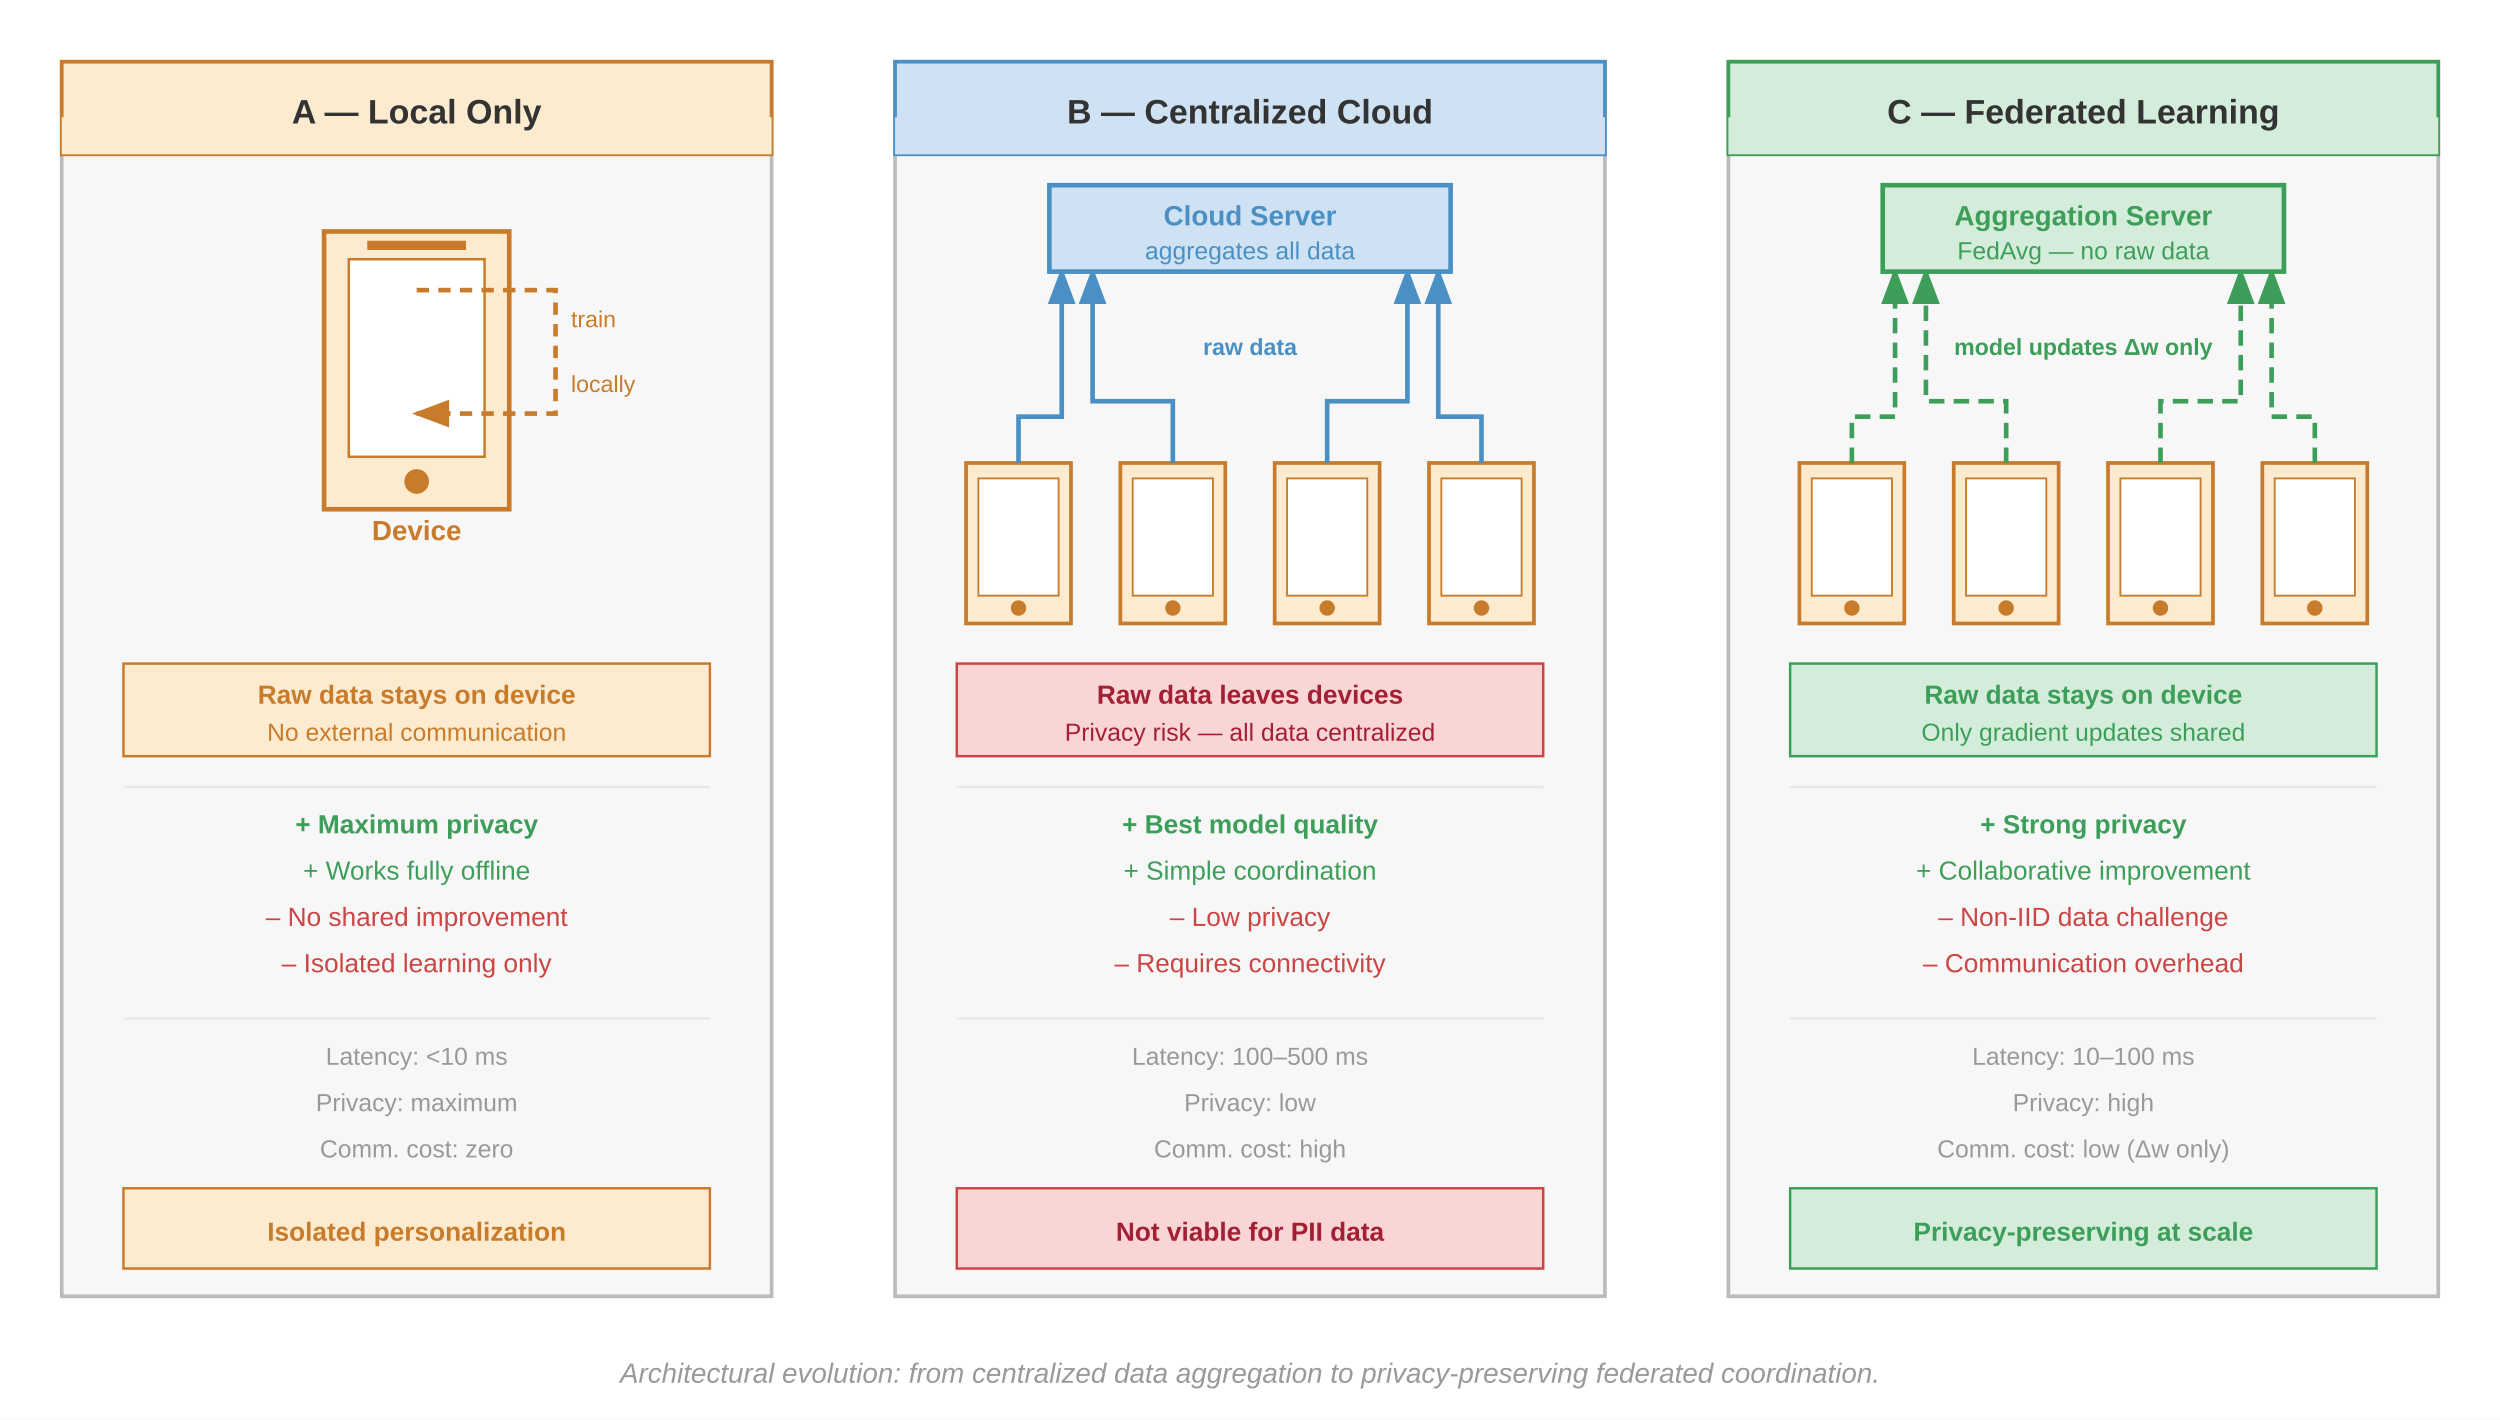
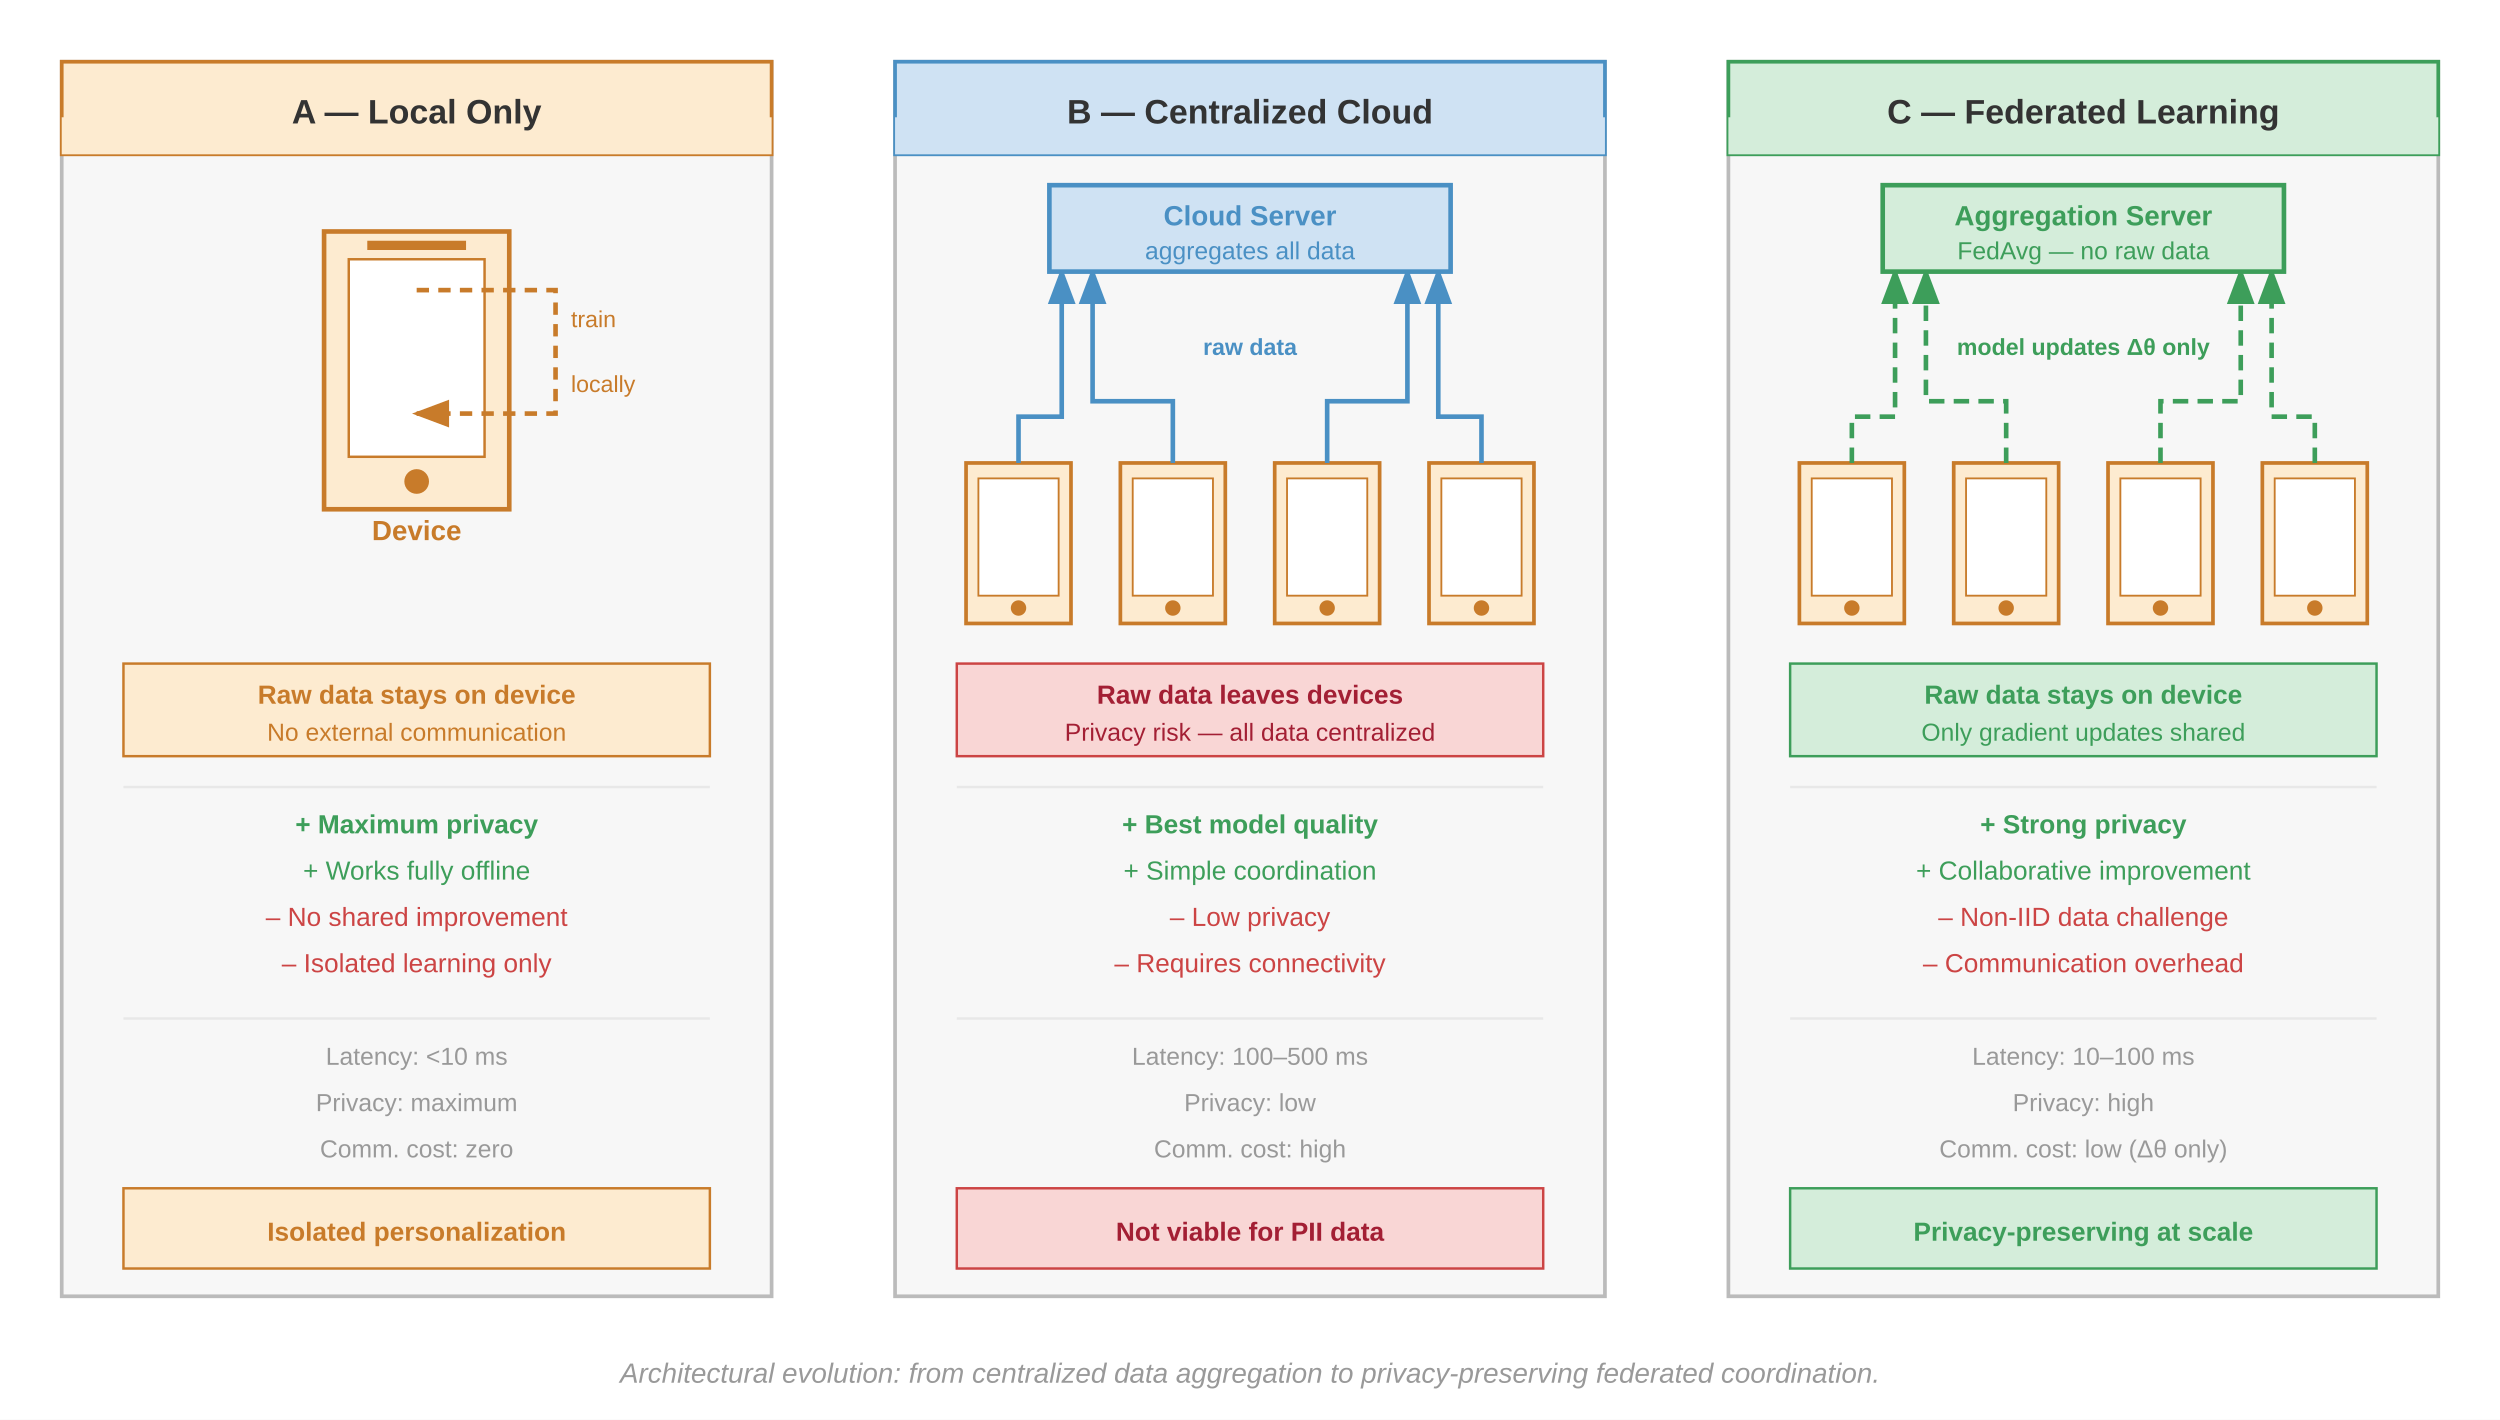
<svg xmlns="http://www.w3.org/2000/svg" font-family="Arial, Helvetica, sans-serif" viewBox="0 0 810 460">
  <defs>
    <marker id="arr" markerWidth="8" markerHeight="6" refX="7" refY="3" orient="auto">
      <path d="M0,0 L8,3 L0,6 Z" fill="#333" />
    </marker>
    <marker id="arr-blue" markerWidth="8" markerHeight="6" refX="7" refY="3" orient="auto">
      <path d="M0,0 L8,3 L0,6 Z" fill="#4a90c4" />
    </marker>
    <marker id="arr-green" markerWidth="8" markerHeight="6" refX="7" refY="3" orient="auto">
      <path d="M0,0 L8,3 L0,6 Z" fill="#3d9e5a" />
    </marker>
    <marker id="arr-orange" markerWidth="8" markerHeight="6" refX="7" refY="3" orient="auto">
      <path d="M0,0 L8,3 L0,6 Z" fill="#c87b2a" />
    </marker>
  </defs>
  <rect width="810" height="460" fill="#fff" />
  <g transform="translate(20, 20)">
    <rect x="0" y="0" width="230" height="400" fill="#f7f7f7" stroke="#bbb" stroke-width="1.2" />
    <rect x="0" y="0" width="230" height="30" fill="#fdebd0" stroke="#c87b2a" stroke-width="1.2" />
    <rect x="0" y="18" width="230" height="12" fill="#fdebd0" />
    <text x="115" y="20" font-size="11" font-weight="700" fill="#333" text-anchor="middle">A — Local Only</text>
    <rect x="85" y="55" width="60" height="90" fill="#fdebd0" stroke="#c87b2a" stroke-width="1.5" />
    <rect x="93" y="64" width="44" height="64" fill="#fff" stroke="#c87b2a" stroke-width="0.8" />
    <circle cx="115" cy="136" r="4" fill="#c87b2a" />
    <rect x="99" y="58" width="32" height="3" fill="#c87b2a" />
    <text x="115" y="155" font-size="9" fill="#c87b2a" text-anchor="middle" font-weight="600">Device</text>
    <path d="M 115,74 L 160,74 L 160,114 L 115,114" fill="none" stroke="#c87b2a" stroke-width="1.5" stroke-dasharray="4,3" marker-end="url(#arr-orange)" />
    <text x="165" y="86" font-size="7.5" fill="#c87b2a" text-anchor="start">train</text>
    <text x="165" y="107" font-size="7.5" fill="#c87b2a" text-anchor="start">locally</text>
    <rect x="20" y="195" width="190" height="30" fill="#fdebd0" stroke="#c87b2a" stroke-width="0.8" />
    <text x="115" y="208" font-size="8.5" fill="#c87b2a" text-anchor="middle" font-weight="600">Raw data stays on device</text>
    <text x="115" y="220" font-size="8" fill="#c87b2a" text-anchor="middle">No external communication</text>
    <line x1="20" y1="235" x2="210" y2="235" stroke="#e8e8e8" stroke-width="0.8" />
    <text x="115" y="250" font-size="8.5" fill="#3d9e5a" text-anchor="middle" font-weight="600">+ Maximum privacy</text>
    <text x="115" y="265" font-size="8.5" fill="#3d9e5a" text-anchor="middle">+ Works fully offline</text>
    <text x="115" y="280" font-size="8.5" fill="#c44" text-anchor="middle">– No shared improvement</text>
    <text x="115" y="295" font-size="8.5" fill="#c44" text-anchor="middle">– Isolated learning only</text>
    <line x1="20" y1="310" x2="210" y2="310" stroke="#e8e8e8" stroke-width="0.8" />
    <text x="115" y="325" font-size="8" fill="#999" text-anchor="middle">Latency: &lt;10 ms</text>
    <text x="115" y="340" font-size="8" fill="#999" text-anchor="middle">Privacy: maximum</text>
    <text x="115" y="355" font-size="8" fill="#999" text-anchor="middle">Comm. cost: zero</text>
    <rect x="20" y="365" width="190" height="26" fill="#fdebd0" stroke="#c87b2a" stroke-width="0.8" />
    <text x="115" y="382" font-size="8.5" font-weight="600" fill="#c87b2a" text-anchor="middle">Isolated personalization</text>
  </g>
  <g transform="translate(290, 20)">
    <rect x="0" y="0" width="230" height="400" fill="#f7f7f7" stroke="#bbb" stroke-width="1.2" />
    <rect x="0" y="0" width="230" height="30" fill="#cfe2f3" stroke="#4a90c4" stroke-width="1.2" />
    <rect x="0" y="18" width="230" height="12" fill="#cfe2f3" />
    <text x="115" y="20" font-size="11" font-weight="700" fill="#333" text-anchor="middle">B — Centralized Cloud</text>
    <g transform="translate(0,130)">
      <rect x="23" y="0" width="34" height="52" fill="#fdebd0" stroke="#c87b2a" stroke-width="1.2" />
      <rect x="27" y="5" width="26" height="38" fill="#fff" stroke="#c87b2a" stroke-width="0.6" />
      <circle cx="40" cy="47" r="2.5" fill="#c87b2a" />
      <rect x="73" y="0" width="34" height="52" fill="#fdebd0" stroke="#c87b2a" stroke-width="1.2" />
      <rect x="77" y="5" width="26" height="38" fill="#fff" stroke="#c87b2a" stroke-width="0.6" />
      <circle cx="90" cy="47" r="2.5" fill="#c87b2a" />
      <rect x="123" y="0" width="34" height="52" fill="#fdebd0" stroke="#c87b2a" stroke-width="1.2" />
      <rect x="127" y="5" width="26" height="38" fill="#fff" stroke="#c87b2a" stroke-width="0.6" />
      <circle cx="140" cy="47" r="2.5" fill="#c87b2a" />
      <rect x="173" y="0" width="34" height="52" fill="#fdebd0" stroke="#c87b2a" stroke-width="1.2" />
      <rect x="177" y="5" width="26" height="38" fill="#fff" stroke="#c87b2a" stroke-width="0.6" />
      <circle cx="190" cy="47" r="2.5" fill="#c87b2a" />
    </g>
    <path d="M 40,130 L 40,115 L 54,115 L 54,68" fill="none" stroke="#4a90c4" stroke-width="1.5" marker-end="url(#arr-blue)" />
    <path d="M 90,130 L 90,110 L 64,110 L 64,68" fill="none" stroke="#4a90c4" stroke-width="1.5" marker-end="url(#arr-blue)" />
    <path d="M 140,130 L 140,110 L 166,110 L 166,68" fill="none" stroke="#4a90c4" stroke-width="1.5" marker-end="url(#arr-blue)" />
    <path d="M 190,130 L 190,115 L 176,115 L 176,68" fill="none" stroke="#4a90c4" stroke-width="1.5" marker-end="url(#arr-blue)" />
    <text x="115" y="95" font-size="7.5" fill="#4a90c4" text-anchor="middle" font-weight="600">raw data</text>
    <rect x="50" y="40" width="130" height="28" fill="#cfe2f3" stroke="#4a90c4" stroke-width="1.5" />
    <text x="115" y="53" font-size="9" fill="#4a90c4" text-anchor="middle" font-weight="600">Cloud Server</text>
    <text x="115" y="64" font-size="8" fill="#4a90c4" text-anchor="middle">aggregates all data</text>
    <rect x="20" y="195" width="190" height="30" fill="#f9d6d5" stroke="#c44" stroke-width="0.8" />
    <text x="115" y="208" font-size="8.5" fill="#a31f34" text-anchor="middle" font-weight="600">Raw data leaves devices</text>
    <text x="115" y="220" font-size="8" fill="#a31f34" text-anchor="middle">Privacy risk — all data centralized</text>
    <line x1="20" y1="235" x2="210" y2="235" stroke="#e8e8e8" stroke-width="0.8" />
    <text x="115" y="250" font-size="8.5" fill="#3d9e5a" text-anchor="middle" font-weight="600">+ Best model quality</text>
    <text x="115" y="265" font-size="8.5" fill="#3d9e5a" text-anchor="middle">+ Simple coordination</text>
    <text x="115" y="280" font-size="8.5" fill="#c44" text-anchor="middle">– Low privacy</text>
    <text x="115" y="295" font-size="8.5" fill="#c44" text-anchor="middle">– Requires connectivity</text>
    <line x1="20" y1="310" x2="210" y2="310" stroke="#e8e8e8" stroke-width="0.8" />
    <text x="115" y="325" font-size="8" fill="#999" text-anchor="middle">Latency: 100–500 ms</text>
    <text x="115" y="340" font-size="8" fill="#999" text-anchor="middle">Privacy: low</text>
    <text x="115" y="355" font-size="8" fill="#999" text-anchor="middle">Comm. cost: high</text>
    <rect x="20" y="365" width="190" height="26" fill="#f9d6d5" stroke="#c44" stroke-width="0.8" />
    <text x="115" y="382" font-size="8.5" font-weight="600" fill="#a31f34" text-anchor="middle">Not viable for PII data</text>
  </g>
  <g transform="translate(560, 20)">
    <rect x="0" y="0" width="230" height="400" fill="#f7f7f7" stroke="#bbb" stroke-width="1.2" />
    <rect x="0" y="0" width="230" height="30" fill="#d4edda" stroke="#3d9e5a" stroke-width="1.2" />
    <rect x="0" y="18" width="230" height="12" fill="#d4edda" />
    <text x="115" y="20" font-size="11" font-weight="700" fill="#333" text-anchor="middle">C — Federated Learning</text>
    <g transform="translate(0,130)">
      <rect x="23" y="0" width="34" height="52" fill="#fdebd0" stroke="#c87b2a" stroke-width="1.2" />
      <rect x="27" y="5" width="26" height="38" fill="#fff" stroke="#c87b2a" stroke-width="0.6" />
      <circle cx="40" cy="47" r="2.5" fill="#c87b2a" />
      <rect x="73" y="0" width="34" height="52" fill="#fdebd0" stroke="#c87b2a" stroke-width="1.2" />
      <rect x="77" y="5" width="26" height="38" fill="#fff" stroke="#c87b2a" stroke-width="0.6" />
      <circle cx="90" cy="47" r="2.5" fill="#c87b2a" />
      <rect x="123" y="0" width="34" height="52" fill="#fdebd0" stroke="#c87b2a" stroke-width="1.2" />
      <rect x="127" y="5" width="26" height="38" fill="#fff" stroke="#c87b2a" stroke-width="0.6" />
      <circle cx="140" cy="47" r="2.5" fill="#c87b2a" />
      <rect x="173" y="0" width="34" height="52" fill="#fdebd0" stroke="#c87b2a" stroke-width="1.2" />
      <rect x="177" y="5" width="26" height="38" fill="#fff" stroke="#c87b2a" stroke-width="0.6" />
      <circle cx="190" cy="47" r="2.5" fill="#c87b2a" />
    </g>
    <path d="M 40,130 L 40,115 L 54,115 L 54,68" fill="none" stroke="#3d9e5a" stroke-width="1.5" stroke-dasharray="5,3" marker-end="url(#arr-green)" />
    <path d="M 90,130 L 90,110 L 64,110 L 64,68" fill="none" stroke="#3d9e5a" stroke-width="1.5" stroke-dasharray="5,3" marker-end="url(#arr-green)" />
    <path d="M 140,130 L 140,110 L 166,110 L 166,68" fill="none" stroke="#3d9e5a" stroke-width="1.5" stroke-dasharray="5,3" marker-end="url(#arr-green)" />
    <path d="M 190,130 L 190,115 L 176,115 L 176,68" fill="none" stroke="#3d9e5a" stroke-width="1.5" stroke-dasharray="5,3" marker-end="url(#arr-green)" />
-     <text x="115" y="95" font-size="7.5" fill="#3d9e5a" text-anchor="middle" font-weight="600">model updates Δw only</text>
+     <text x="115" y="95" font-size="7.5" fill="#3d9e5a" text-anchor="middle" font-weight="600">model updates Δθ only</text>
    <rect x="50" y="40" width="130" height="28" fill="#d4edda" stroke="#3d9e5a" stroke-width="1.5" />
    <text x="115" y="53" font-size="9" fill="#3d9e5a" text-anchor="middle" font-weight="600">Aggregation Server</text>
    <text x="115" y="64" font-size="8" fill="#3d9e5a" text-anchor="middle">FedAvg — no raw data</text>
    <rect x="20" y="195" width="190" height="30" fill="#d4edda" stroke="#3d9e5a" stroke-width="0.8" />
    <text x="115" y="208" font-size="8.5" fill="#3d9e5a" text-anchor="middle" font-weight="600">Raw data stays on device</text>
    <text x="115" y="220" font-size="8" fill="#3d9e5a" text-anchor="middle">Only gradient updates shared</text>
    <line x1="20" y1="235" x2="210" y2="235" stroke="#e8e8e8" stroke-width="0.8" />
    <text x="115" y="250" font-size="8.5" fill="#3d9e5a" text-anchor="middle" font-weight="600">+ Strong privacy</text>
    <text x="115" y="265" font-size="8.5" fill="#3d9e5a" text-anchor="middle">+ Collaborative improvement</text>
    <text x="115" y="280" font-size="8.5" fill="#c44" text-anchor="middle">– Non-IID data challenge</text>
    <text x="115" y="295" font-size="8.5" fill="#c44" text-anchor="middle">– Communication overhead</text>
    <line x1="20" y1="310" x2="210" y2="310" stroke="#e8e8e8" stroke-width="0.8" />
    <text x="115" y="325" font-size="8" fill="#999" text-anchor="middle">Latency: 10–100 ms</text>
    <text x="115" y="340" font-size="8" fill="#999" text-anchor="middle">Privacy: high</text>
-     <text x="115" y="355" font-size="8" fill="#999" text-anchor="middle">Comm. cost: low (Δw only)</text>
+     <text x="115" y="355" font-size="8" fill="#999" text-anchor="middle">Comm. cost: low (Δθ only)</text>
    <rect x="20" y="365" width="190" height="26" fill="#d4edda" stroke="#3d9e5a" stroke-width="0.8" />
    <text x="115" y="382" font-size="8.5" font-weight="600" fill="#3d9e5a" text-anchor="middle">Privacy-preserving at scale</text>
  </g>
  <text x="405" y="448" font-size="9" fill="#999" text-anchor="middle" font-style="italic">Architectural evolution: from centralized data aggregation to privacy-preserving federated coordination.</text>
</svg>
